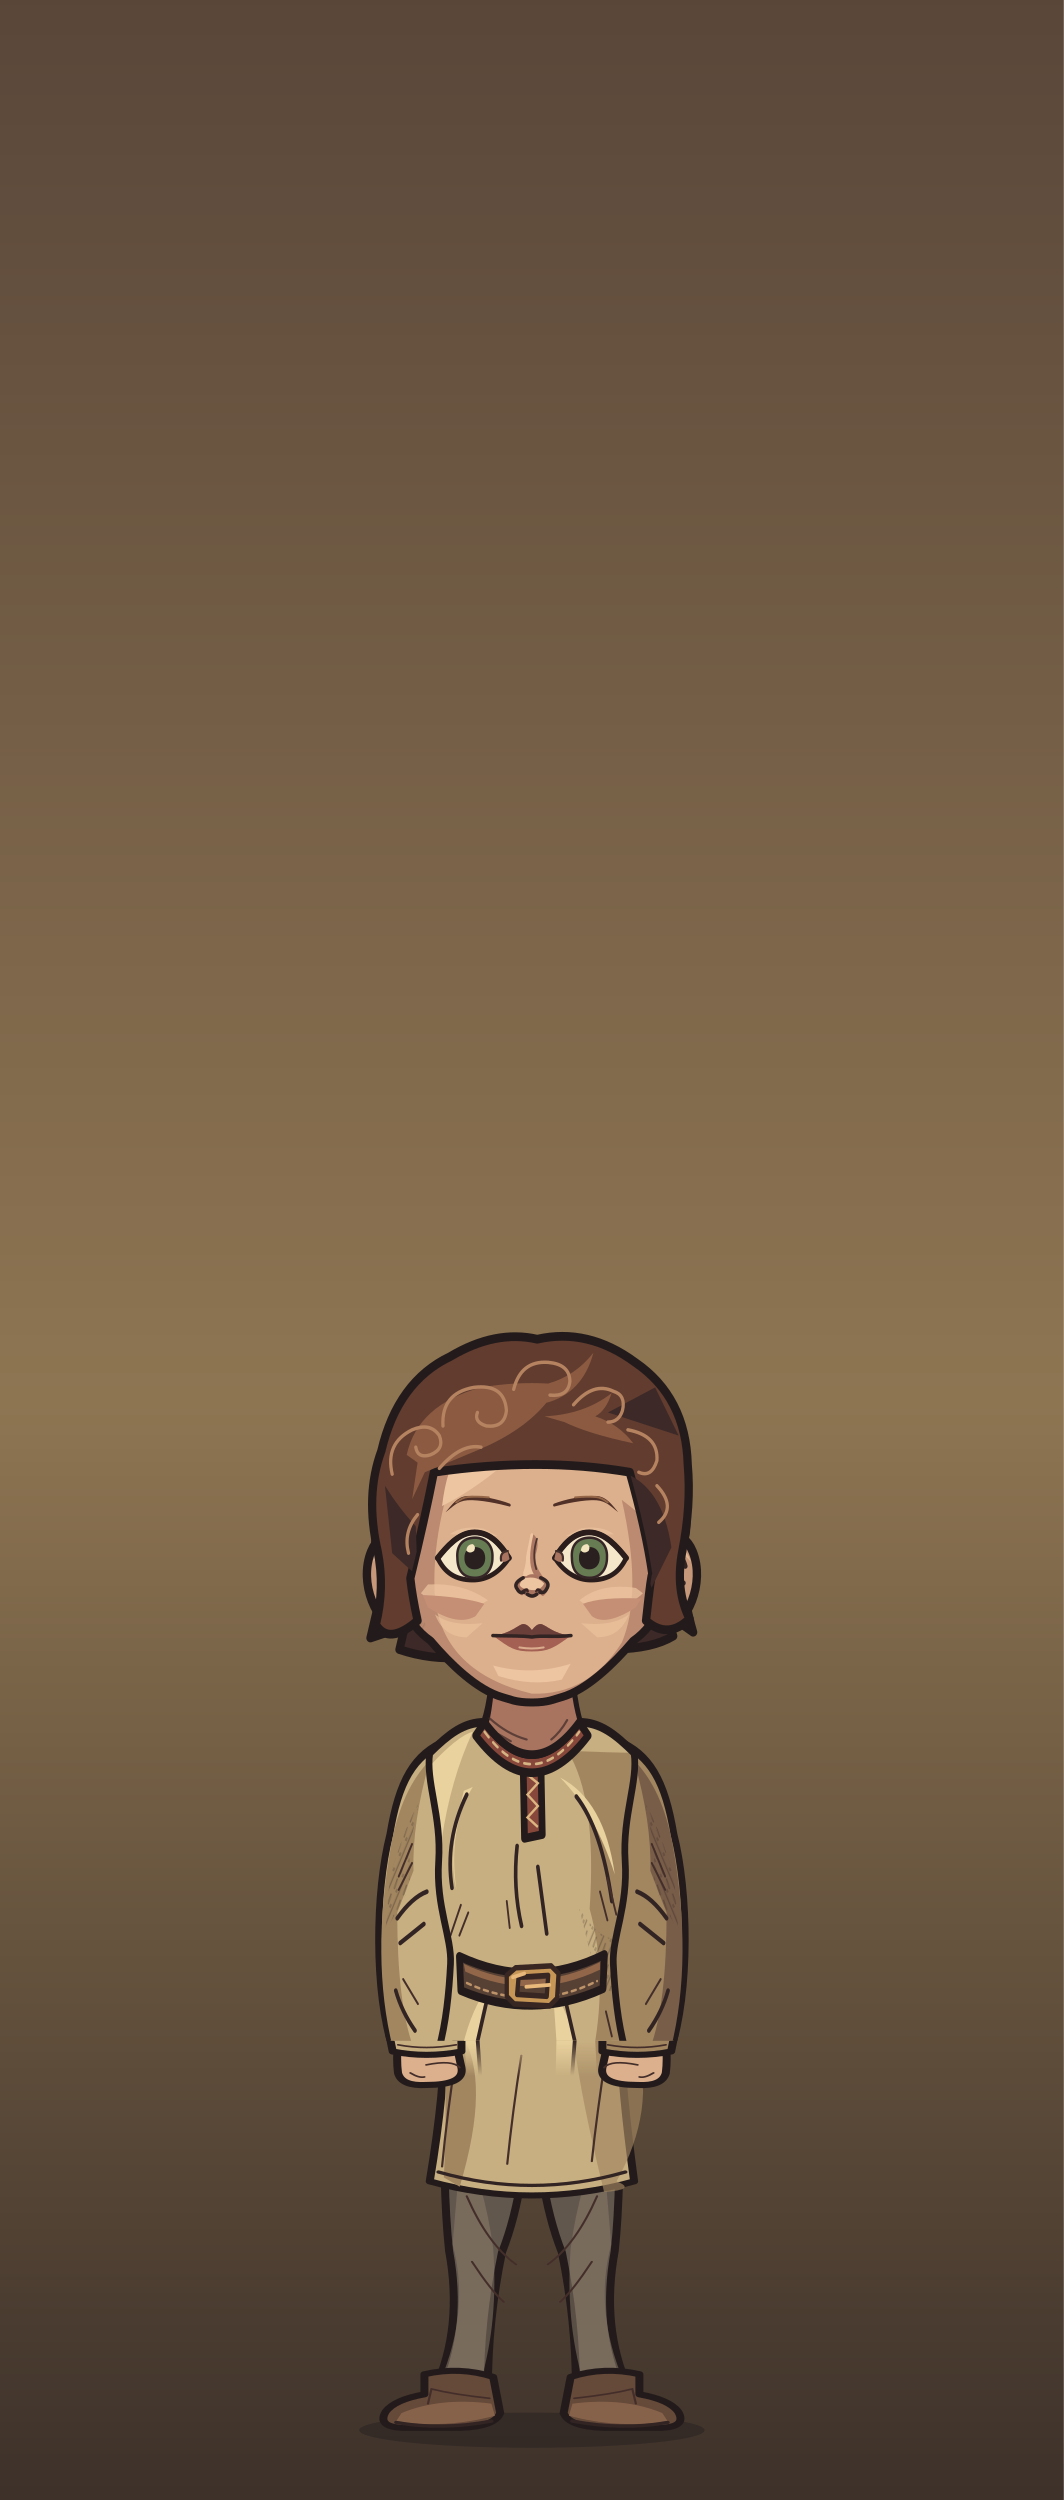
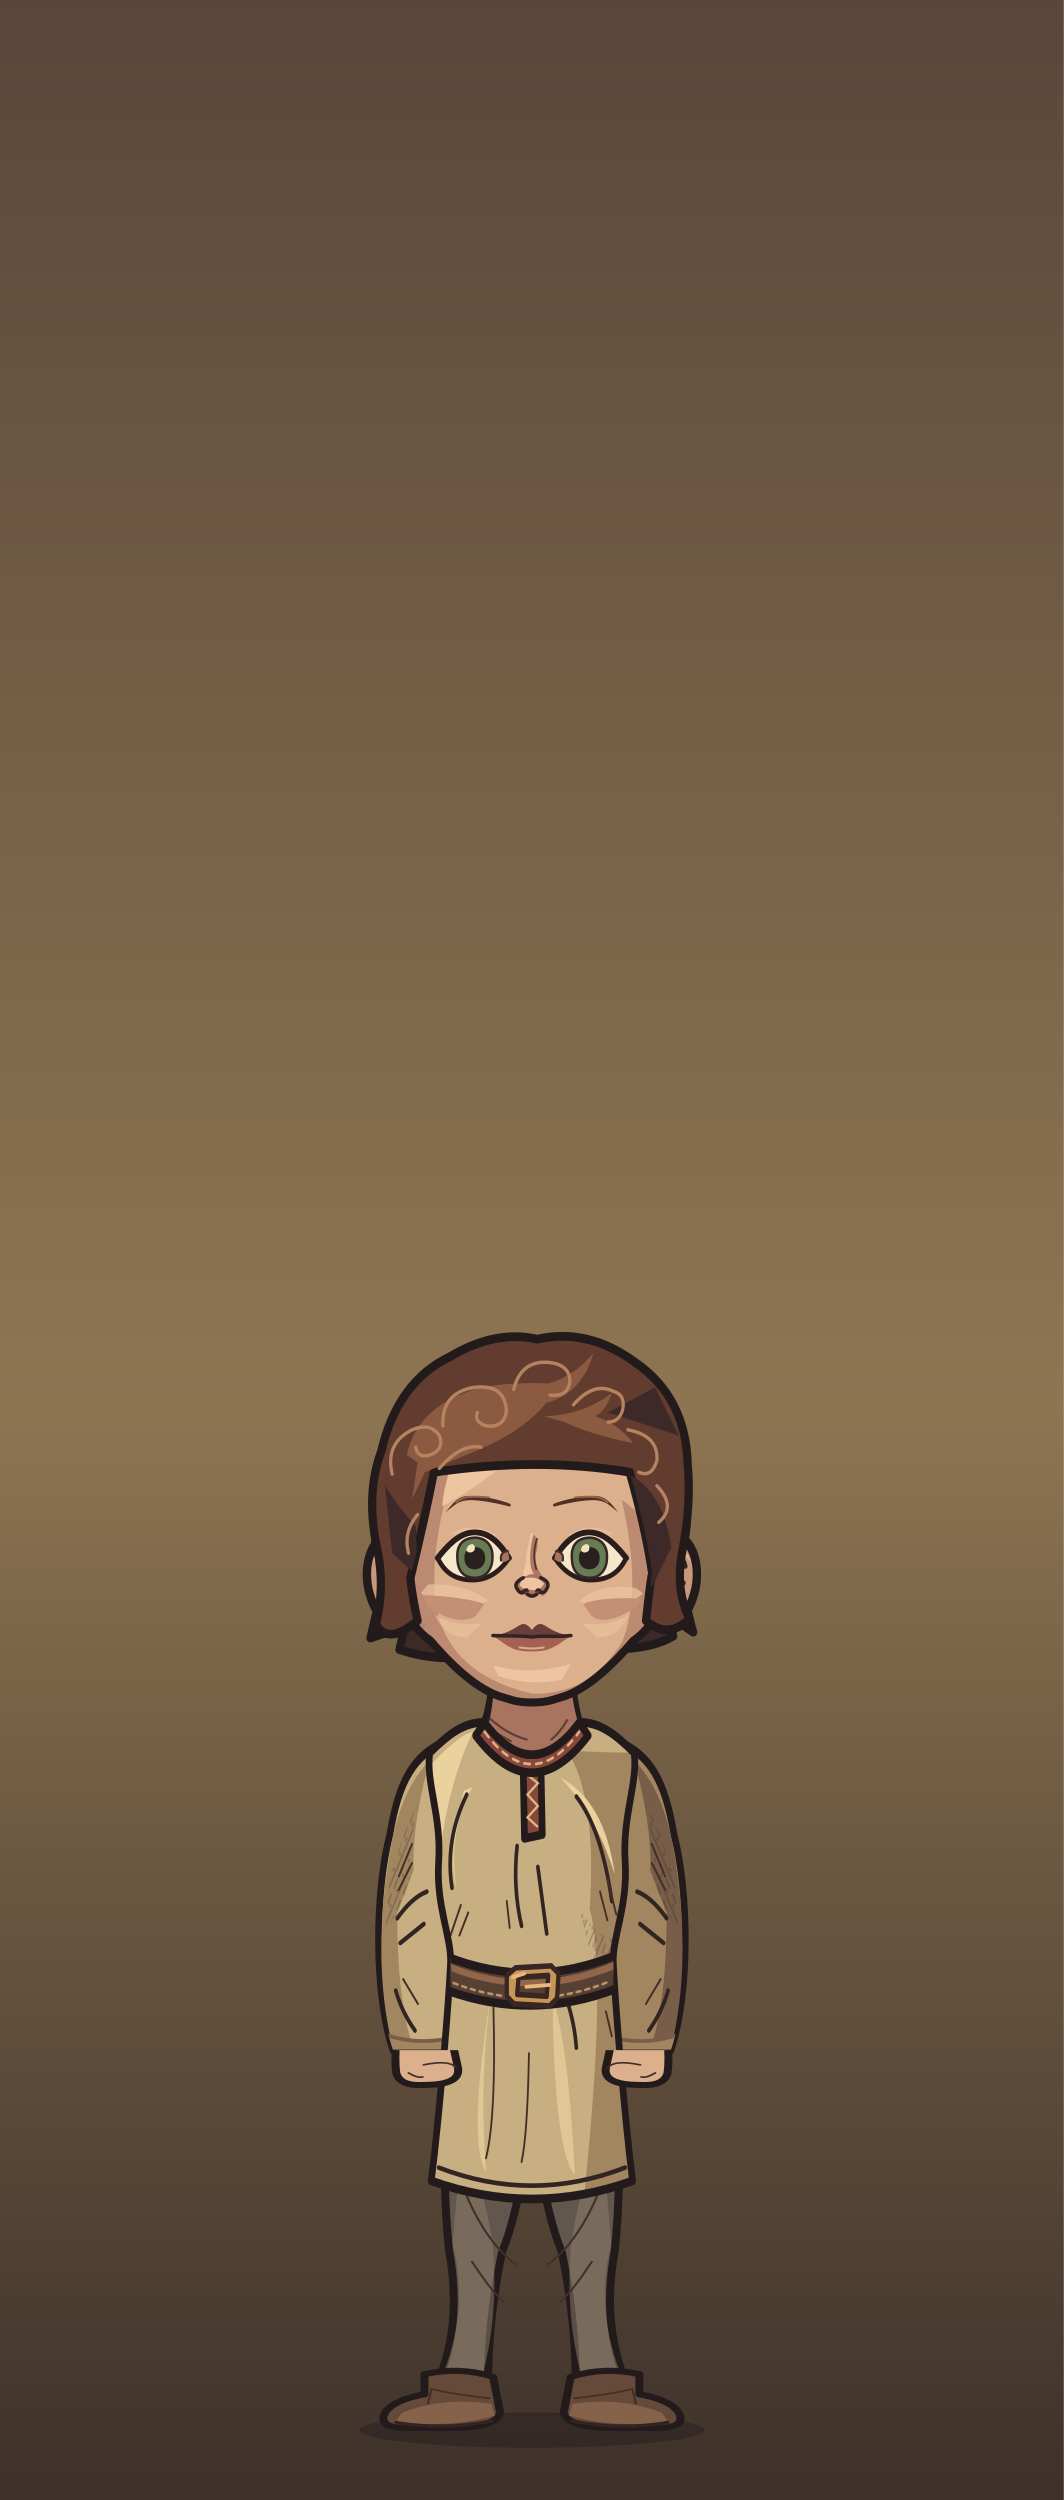
<svg xmlns="http://www.w3.org/2000/svg" xmlns:xlink="http://www.w3.org/1999/xlink" aria-labelledby="title" width="320" height="752" viewBox="0 0 320 752" role="img">
  <defs>
    <style>
      .edge {stroke:#231b1b;stroke-width:4.55;stroke-linecap:round;stroke-linejoin:round}
      .seam {fill:none;stroke:#332424;stroke-width:2.45;stroke-linecap:round;stroke-linejoin:round}
      .etch {fill:none;stroke:#442e2a;stroke-width:1.25;stroke-linecap:round}
      .hair-line {fill:none;stroke:#967661;stroke-width:1.45;stroke-linecap:round}
      .white {fill:#f5e7ca;stroke:#2a1d1c;stroke-width:2.65;stroke-linejoin:round}
      .label {fill:#efdfc1;font:600 20px Georgia,serif}
      .muted {fill:#b8aa96;font:13px 'Segoe UI',sans-serif}
      .section {fill:#dcbb8e;font:600 14px 'Segoe UI',sans-serif}
    </style>
    <linearGradient id="umber" x2="0" y2="1" gradientUnits="objectBoundingBox">
      <stop stop-color="#594639" />
      <stop offset=".56" stop-color="#8e7552" />
      <stop offset="1" stop-color="#3c3029" />
    </linearGradient>
    <linearGradient id="ash" x2="0" y2="1" gradientUnits="objectBoundingBox">
      <stop stop-color="#3b423d" />
      <stop offset=".56" stop-color="#7a7d67" />
      <stop offset="1" stop-color="#242b28" />
    </linearGradient>
    <linearGradient id="rose" x2="0" y2="1" gradientUnits="objectBoundingBox">
      <stop stop-color="#51404a" />
      <stop offset=".56" stop-color="#8a6972" />
      <stop offset="1" stop-color="#372c33" />
    </linearGradient>
    <pattern id="paper-grain" width="63" height="57" patternUnits="userSpaceOnUse">
      <path d="M1 16l2-1m21-4 5-2m16 7 6-1M12 32l3-1m16 11 4-1m20-14 4 1M4 51l5-1m41 0 9-2" fill="none" stroke="#231a1b" stroke-width=".85" opacity=".19" />
      <path d="M4 5l9-1m29 2 2-1M1 40l4-1m12 9 1-1m21-23 4-1m9 12 5-2" fill="none" stroke="#f0dbb5" stroke-width=".85" opacity=".23" />
      <path d="M16 19h.6m13-3h.7m28 6h.7m-39 15h.6m23 4h.6m-12 11h.7m29-39h.7" fill="none" stroke="#21191a" stroke-width="1.2" opacity=".28" stroke-linecap="round" />
    </pattern>
    <pattern id="ink-lines" width="7" height="9" patternUnits="userSpaceOnUse" patternTransform="rotate(28)">
      <path d="M1 -2V10m2.8-8 .6 6m1.9-1v5" stroke="#271d1d" stroke-width=".95" fill="none" opacity=".65" />
    </pattern>
    <radialGradient id="vignette" cx=".5" cy=".39" r=".72">
      <stop offset=".47" stop-color="#20191c" stop-opacity="0" />
      <stop offset="1" stop-color="#20191c" stop-opacity=".48" />
    </radialGradient>
    <g id="firs" fill="currentColor">
      <path d="M10 439Q15 379 12 300L9 220 15 146 15 54 19 80 21 147 28 230 25 326 29 439Z" />
      <path d="M17 169Q27 174 45 174L57 169 49 179 27 187 17 185                M18 194Q29 196 52 192L63 183 56 194 26 205 16 207                M15 225Q46 230 67 218L77 206 71 223 42 238 18 241                M17 252Q48 255 78 245L91 230 84 249 52 266 20 269                M14 282Q40 281 71 278L88 261 84 281 57 291 19 298                M19 312Q43 316 69 310L88 299 84 310 58 322 22 325" />
      <path d="M6 312 0 315V284L11 285M0 266 13 270V250L0 249M0 220 15 221 15 206 0 202                M0 180 16 181V167L0 165M0 141 15 150V138L0 133M0 112 17 127V118L0 104" />
      <path d="M64 440Q55 380 58 324L59 258 63 217 68 222 65 266 68 328 76 440Z                M63 291Q78 294 89 282L100 267 96 283 81 301 62 307                M63 323Q80 323 106 304L98 321 68 339                M63 316Q44 306 37 293L41 307 64 329Z" />
    </g>
    <g id="brambles" fill="none" stroke="currentColor" stroke-linecap="round" stroke-linejoin="round">
      <path stroke-width="3.8" d="M9 440Q13 401 21 380T26 333m-8 57Q39 375 43 352m-28 46Q6 377 0 376M41 440Q41 402 63 385m-20 44q26-6 39-30" />
      <path stroke-width="2" d="M23 364l14-13m-12 4-7-15m20 29 17-4m-15-1 1-11m13 49 2-17m2 14 18-5m-34 32q-12-10-17-10" />
    </g>
    <g id="night-scratches" fill="none" stroke="currentColor" stroke-width="1.2" stroke-linecap="round">
      <path d="M16 113q32-11 54-8m-30 9 16-3m184-40q19-4 44 1m-11 7 19 4                M24 335q33-3 68-16m-44 16 26-4m164-9q31 5 60-3m-39 8 38-3                M27 391q22-6 52-5m168 14q28-8 57-8m-40 11 24-4                M55 178l18-6m177 36 17 3m-12-4 17-1" />
    </g>
    <g id="shirt-setting">
      <rect width="320" height="440" fill="url(#umber)" />
      <path d="M50 217q24 8 64 1l-15 7-56 6m176-90q39-13 70-5l-26 4 28 2-64 6" fill="#856c54" opacity=".5" />
      <use xlink:href="#firs" style="color:#342827" opacity=".52" transform="translate(-26 8)" />
      <use xlink:href="#firs" style="color:#413128" opacity=".58" transform="translate(340 101) scale(-1 .81)" />
      <use xlink:href="#night-scratches" style="color:#dfbb87" opacity=".28" />
      <use xlink:href="#brambles" style="color:#291f22" opacity=".71" />
      <rect width="320" height="440" fill="url(#vignette)" />
      <rect width="320" height="440" fill="url(#paper-grain)" />
    </g>
    <g id="armor-setting">
      <rect width="320" height="440" fill="url(#ash)" />
      <path d="M42 173q49-4 68 3l-43 6 25 3-49 4m151 35q47 10 104-6l-26 14-62 8Z" fill="#707764" opacity=".48" />
      <use xlink:href="#firs" style="color:#27312c" opacity=".64" transform="translate(-36 30)" />
      <use xlink:href="#firs" style="color:#303833" opacity=".75" transform="translate(324 45) scale(-.86 1.03)" />
      <use xlink:href="#brambles" style="color:#252a27" opacity=".62" transform="translate(319 10) scale(-1 1)" />
      <use xlink:href="#night-scratches" style="color:#d8d8a9" opacity=".28" transform="translate(-2 21)" />
      <rect width="320" height="440" fill="url(#vignette)" />
      <rect width="320" height="440" fill="url(#paper-grain)" />
    </g>
    <g id="woman-setting">
      <rect width="320" height="440" fill="url(#rose)" />
      <path d="M44 235q40-4 76-1l-20 6-36 2 19 3-44 5m183-50q35 3 60-3l-24 9-31 2" fill="#775d65" opacity=".6" />
      <use xlink:href="#firs" style="color:#3b2b34" opacity=".58" transform="translate(-20 84) scale(.86 .91)" />
      <use xlink:href="#firs" style="color:#3d2e39" opacity=".68" transform="translate(327 54) scale(-.85 .98)" />
      <path d="M300 440q-2-82-6-173l-9-103 7-35 12 42 9 98 7 171Z                M294 195q-10-18-25-24l-15-1 13-4 11 2 18 15                M285 162q-13-22-34-27l-7 4 7-11 17 4 20 17                M303 242q-18-23-36-27l-13 3 15-9 11 2 21 15" fill="#3a2b33" opacity=".64" />
      <use xlink:href="#brambles" style="color:#2d2229" opacity=".8" transform="translate(12 6)" />
      <use xlink:href="#night-scratches" style="color:#e1b8a8" opacity=".28" transform="translate(0 7)" />
      <rect width="320" height="440" fill="url(#vignette)" />
      <rect width="320" height="440" fill="url(#paper-grain)" />
    </g>
    <pattern id="mail-rings" width="14" height="13" patternUnits="userSpaceOnUse" patternTransform="rotate(-7)">
      <path d="M-1 2q3-3 6 0 1 3-2 5Q0 8-1 5M6 2q3-3 6 0 1 3-2 5Q7 8 6 5M3 8q3-3 6 0 1 3-2 5-3 1-4-2M10 8q3-3 6 0" fill="none" stroke="#2d2c28" stroke-width="1.6" stroke-linecap="round" />
      <path d="M-.5 4q1.5-2 3-1m5 1q1.4-2 3-1M4 10q1.5-2 3-1m4 1q1.4-2 3-1" fill="none" stroke="#9a9b87" stroke-width="1.12" opacity=".78" stroke-linecap="round" />
    </pattern>
    <pattern id="armor-plates" width="47" height="24" patternUnits="userSpaceOnUse" patternTransform="translate(4 4) rotate(2)">
      <path d="M1 0l21 .7 1 18-3 3-17-1-1-4Zm24 1 19-1 2 15-3 7-19-2Z" fill="#85867a" stroke="#352e2a" stroke-width="1.75" stroke-linejoin="round" />
      <path d="M2 2l18 .2-.2 4L5 7 4 17Zm24 0 16-1 1 4-14 2-3 10Z" fill="#a9a58d" />
      <path d="M19 4l4 14-3 3-16-1 13-4Zm22 2 4 10-2 5-17-1 13-4Z" fill="#62655f" />
      <path d="M7 7l1-.5m6 12 3-2m16-7 5-1m-7 5 4-2" fill="none" stroke="#d0c0a0" stroke-width=".9" opacity=".76" />
      <path d="M6 12q2-2 2.7 1-1 2.2-2.7.5Zm12 1q1.8-2 2.4.6-1 2.6-2.5.8Zm11 1q1-2.2 2.8-1-.2 2.9-2.8 2.1Zm12-2q2.2-1.4 2.3.8-1 2.3-2.3.5Z" fill="#3c342d" />
    </pattern>
    <clipPath id="portrait-frame">
-       <rect width="320" height="440" />
+       <rect width="320" height="752" />
    </clipPath>
    <clipPath id="wardrobe-torso-mask">
-       <path d="M128 273 C114 273 104 279 91 289 C88 304 99 322 97 346 C95 370 106 386 105 400 C104 415 102 431 97 445 H223 C218 431 216 415 215 400 C214 386 225 370 223 346 C221 322 232 304 229 289 C216 279 206 273 192 273 Q160 307 128 273Z" />
+       <path d="M128 273 C114 273 104 279 91 289 C88 304 99 322 97 346 C95 370 106 386 105 400 C104 418 98 476 92 514 Q160 533 228 514 C222 476 216 418 215 400 C214 386 225 370 223 346 C221 322 232 304 229 289 C216 279 206 273 192 273 Q160 307 128 273Z" />
+     </clipPath>
+     <clipPath id="wardrobe-sleeve-mask">
+       <path d="M102 283 C80 290 70 304 64 332 C54 362 53 415 66 445 H108 L120 336Z" />
    </clipPath>
    <clipPath id="face-shape-clip">
      <path d="M 160 67 C 199 67 226 84 230 128 C 231 143 233 164 233 177 C 233 189 233 202 217.5 213 C 206.53 226 191.02 241 176.72 245 C 172.72 246 169.68 248 160 248 C 150.32 248 147.28 246 143.28 245 C 128.98 241 113.47 226 102.5 213 C 87 202 87 189 87 177 C 87 164 89 143 90 128 C 94 84 121 67 160 67 Z" />
    </clipPath>
    <clipPath id="face-features-eye-left">
      <path d="M-21 0 C-16 -6 -9 -14 0 -14 C9 -14 15 -7 19.5 0 C14 8 7 12 -1 12 C-11 12 -17 8 -21 0Z" />
    </clipPath>
    <clipPath id="face-features-eye-right">
      <path d="M-21 0 C-16 -6 -9 -14 0 -14 C9 -14 15 -7 19.5 0 C14 8 7 12 -1 12 C-11 12 -17 8 -21 0Z" />
    </clipPath>
    <clipPath id="face-features-nose-bridge">
      <path d="M154 144H167V179L172 185V187H149V185L154 179Z" />
    </clipPath>
    <clipPath id="hair-crown-clip">
      <path d="M97 198q-16 13-23 2 5-19 1-38-7-29 2-52 9-36 38-49 25-14 48-9 28-6 54 12 28 18 29 53 2 21-3 45-4 20 4 35-12 11-24 1Q226 172 226.5 174Q223 151 214 121Q164 113 106 121Q101 145 93 176Q94 185 97 198Z" />
    </clipPath>
-     <clipPath id="full-costume-join-outline">
-       <path d="M110 435 Q111 474 102 545 Q160 566 218 545 Q211 477 210 435Z" />
-     </clipPath>
-     <linearGradient id="full-costume-join-fade" x1="0" y1="0" x2="0" y2="1">
-       <stop offset="0" stop-color="#fff" />
-       <stop offset="1" stop-color="#000" />
-     </linearGradient>
-     <mask id="full-costume-join-mask" maskUnits="userSpaceOnUse" x="0" y="440" width="320" height="26">
-       <rect x="0" y="440" width="320" height="26" fill="url(#full-costume-join-fade)" />
-     </mask>
+     <clipPath id="full-costume-hands-clip">
+       <rect x="0" y="447" width="320" height="305" />
+     </clipPath>
  </defs>
  <rect width="320" height="752" fill="url(#umber)" />
  <g data-part="child-figure" transform="translate(160 731) scale(0.53) translate(-160 -661)">
    <g data-part="full-costume">
      <ellipse cx="160" cy="661" rx="98" ry="10" fill="#261f20" opacity=".5" />
      <g transform="matrix(1 0 0 .76 0 105.6)">
        <g>
          <path d="M111 469 L158 469 Q158 548 143 598 Q135 649 135 700 H105 Q121 654 113 597 Q109 548 111 469Z" fill="#62574d" class="edge" />
          <path d="M120 514 Q133 546 138 595 Q141 649 131 694 H108Q125 641 115 592Z" fill="#8c7c69" opacity=".53" />
          <path d="M123 556Q135 592 151 607 M126 605Q137 627 144 635" class="etch" />
          <g transform="translate(0 0)">
            <path d="M99 689Q119 683 138 691L142 718Q139 728 120 729H86Q72 728 77 717Q82 708 99 704Z" fill="#654939" class="edge" />
            <path d="M86 718Q108 706 137 711L139 720Q110 730 83 724Z" fill="#87624a" />
            <path d="M101 711L103 700Q115 704 136 707" class="etch" />
            <path d="M83 725Q108 731 137 724" class="seam" />
          </g>
        </g>
        <g transform="translate(320 0) scale(-1 1)">
          <path d="M111 469 L158 469 Q158 548 143 598 Q135 649 135 700 H105 Q121 654 113 597 Q109 548 111 469Z" fill="#62574d" class="edge" />
          <path d="M120 514 Q133 546 138 595 Q141 649 131 694 H108Q125 641 115 592Z" fill="#8c7c69" opacity=".53" />
          <path d="M123 556Q135 592 151 607 M126 605Q137 627 144 635" class="etch" />
          <g transform="translate(0 0)">
            <path d="M99 689Q119 683 138 691L142 718Q139 728 120 729H86Q72 728 77 717Q82 708 99 704Z" fill="#654939" class="edge" />
            <path d="M86 718Q108 706 137 711L139 720Q110 730 83 724Z" fill="#87624a" />
            <path d="M101 711L103 700Q115 704 136 707" class="etch" />
            <path d="M83 725Q108 731 137 724" class="seam" />
          </g>
        </g>
-         <path d="M110 435 Q111 474 102 545 Q160 566 218 545 Q211 477 210 435Z" fill="#c8af81" class="edge" />
-         <path d="M120 435 Q137 470 119 549 L110 542 Q112 495 110 435Z" fill="#a28660" />
-         <path d="M184 442Q188 484 201 553Q220 551 208 545 Q231 491 219 440Z" fill="#a28660" opacity=".66" />
-         <path d="M117 451Q112 493 109 534" class="etch" />
-         <path d="M154 451Q149 493 146 532" class="etch" />
-         <path d="M202 451Q197 493 194 530" class="etch" />
-         <path d="M107 538Q160 558 213 538" class="seam" />
-         <g clip-path="url(#full-costume-join-outline)" mask="url(#full-costume-join-mask)">
-           <use transform="matrix(1 0 0 -4 0 2200)" xlink:href="#full-costume-upper" />
-         </g>
-         <g>
-           <path d="M84 441 Q83 454 84 464 Q86 474 100 473Q122 473 120 460 L117 442Z" fill="#dcb08c" class="edge" data-part="hand" />
-           <path d="M100 458Q115 454 119 460 M91 464q5 4 8 3" class="etch" />
-           <path d="M79 435H120L120 448Q100 453 81 448Z" fill="#c8af81" class="edge" />
-           <path d="M84 443Q100 447 117 443" class="etch" />
-         </g>
-         <g transform="translate(320 0) scale(-1 1)">
-           <path d="M84 441 Q83 454 84 464 Q86 474 100 473Q122 473 120 460 L117 442Z" fill="#dcb08c" class="edge" data-part="hand" />
-           <path d="M100 458Q115 454 119 460 M91 464q5 4 8 3" class="etch" />
-           <path d="M79 435H120L120 448Q100 453 81 448Z" fill="#a28660" class="edge" />
-           <path d="M84 443Q100 447 117 443" class="etch" />
-         </g>
-       </g>
-     </g>
-     <g clip-path="url(#portrait-frame)" id="full-costume-upper">
+       </g>
+     </g>
+     <g clip-path="url(#portrait-frame)">
      <g id="hair-back" transform="matrix(1.029 0 0 1.094 -4.706 -15.059)">
        <path d="M104 96q-25 16-27 45-7 21 0 42l-6 24 19-6-3 12q35 11 69-6 59 12 82-1l-4-12 15 10q-9-29-4-52 4-39-23-58Z" fill="#3d2927" class="edge" />
      </g>
      <g data-part="neck">
        <g id="face-shape-neck">
          <path d="M 139 219 Q 138 249 132 263 Q 125 270 109 278 L 126 301 194 301 211 278 Q 195 270 188 263 Q 183 250 181 219 Z" fill="#d0a282" class="edge" />
          <path d="M 139 224 181 224 Q 182 247 187 262 Q 178 275 160 277 Q 142 275 134 266 Q 139 249 139 224 Z" fill="#a87460" />
          <path d="M 136 257 q 10 9 21 12 m -16 -3 7 4 m 32 -12 q -4 7 -9 11" class="etch" opacity=".75" />
        </g>
      </g>
      <g data-part="wardrobe" transform="matrix(0.84 0 0 1.08 25.6 -35.6)">
        <path d="M102 283 C80 290 70 304 64 332 C54 362 53 415 66 445 H108 L120 336Z" fill="#c8af81" class="edge" />
        <path d="M65 337 Q72 308 91 293 Q79 326 80 351 L69 373 Q69 421 80 444 H66 Q51 397 65 337Z" fill="#a28660" />
        <path d="M64 354 Q75 326 84 315 Q75 342 78 359 L61 383Z" fill="url(#ink-lines)" opacity=".44" />
        <path d="M69 376 q10 -11 20 -14 m-18 27 16 -10 M68 414 q4 11 13 21" class="seam" />
        <path d="M70 354 l9 -17 m-9 24 9 -14 m-6 61 10 13" class="etch" />
+         <g clip-path="url(#wardrobe-sleeve-mask)">
+           <path d="M60 437Q87 444 113 437V445H60Z" fill="#a28660" />
+           <path d="M60 437Q87 444 113 437" fill="none" stroke="#785d49" stroke-width="2" />
+         </g>
        <g transform="translate(320 0) scale(-1 1)">
          <path d="M102 283 C80 290 70 304 64 332 C54 362 53 415 66 445 H108 L120 336Z" fill="#a28660" class="edge" />
          <path d="M65 337 Q72 308 91 293 Q79 326 80 351 L69 373 Q69 421 80 444 H66 Q51 397 65 337Z" fill="#785d49" />
          <path d="M64 354 Q75 326 84 315 Q75 342 78 359 L61 383Z" fill="url(#ink-lines)" opacity=".44" />
          <path d="M69 376 q10 -11 20 -14 m-18 27 16 -10 M68 414 q4 11 13 21" class="seam" />
          <path d="M70 354 l9 -17 m-9 24 9 -14 m-6 61 10 13" class="etch" />
-         </g>
-         <path d="M128 273 C114 273 104 279 91 289 C88 304 99 322 97 346 C95 370 106 386 105 400 C104 415 102 431 97 445 H223 C218 431 216 415 215 400 C214 386 225 370 223 346 C221 322 232 304 229 289 C216 279 206 273 192 273 Q160 307 128 273Z" fill="#c8af81" />
+           <g clip-path="url(#wardrobe-sleeve-mask)">
+             <path d="M60 437Q87 444 113 437V445H60Z" fill="#a28660" />
+             <path d="M60 437Q87 444 113 437" fill="none" stroke="#785d49" stroke-width="2" />
+           </g>
+         </g>
+         <path d="M128 273 C114 273 104 279 91 289 C88 304 99 322 97 346 C95 370 106 386 105 400 C104 418 98 476 92 514 Q160 533 228 514 C222 476 216 418 215 400 C214 386 225 370 223 346 C221 322 232 304 229 289 C216 279 206 273 192 273 Q160 307 128 273Z" fill="#c8af81" />
        <g data-part="torso" clip-path="url(#wardrobe-torso-mask)">
          <path d="M91 296 Q110 280 120 278 Q105 303 99 335Z" fill="#ead29e" />
-           <path d="M184 288 Q216 289 229 289 L246 444 H202 Q211 405 199 371 Q204 313 184 288Z" fill="#a28660" />
+           <path d="M184 288 Q216 289 229 289 L233 524 H195 Q211 405 199 371 Q204 313 184 288Z" fill="#a28660" />
          <path d="M92 344 Q102 359 98 381 L83 402 L75 359Z" fill="#a28660" />
          <path d="M192 371 Q208 390 220 386 L219 416 L205 412Z" fill="url(#ink-lines)" opacity=".42" />
          <path d="M120 307 Q103 329 109 361 Q103 342 114 309Z M179 302 Q209 314 216 353 Q203 321 179 302Z" fill="#ead29e" />
-           <path d="M133 409 Q124 426 123 444 H113 Q119 423 133 409Z M174 412 Q184 426 192 445 H177Z" fill="#ead29e" />
-           <path d="M116 311 Q101 335 106 360 M190 312 Q207 329 214 367 M150 338 q-3 22 3 42 m11 -31 6 35 M129 421 l-7 24 m60 -28 8 27" class="seam" />
+           <path d="M133 412Q124 460 129 509Q116 494 133 412Z M174 418Q185 444 189 511Q175 498 174 418Z" fill="#ead29e" opacity=".68" />
+           <path d="M134 423Q136 480 129 502 M158 447Q157 490 153 504" class="etch" />
+           <path d="M97 507Q160 526 223 507" class="seam" />
+           <path d="M116 311 Q101 335 106 360 M190 312 Q207 329 214 367 M150 338 q-3 22 3 42 m11 -31 6 35 M184 420q5 12 6 24" class="seam" />
          <path d="M112 369 l-7 16 m12 -12 -6 12 M211 355 l6 19 m-11 -12 5 15 M143 367 l2 14 m65 44 4 13" class="etch" />
          <path d="M154 292h12l1 40-12 2Z" fill="#87483b" class="edge" />
          <path d="M156 300l8 5-7 6 7 6-7 6 7 5" fill="none" stroke="#ddb581" stroke-width="1.4" />
          <path d="M128 273 Q160 307 192 273 L198 280 Q160 319 122 280Z" fill="#87483b" class="edge" />
          <path d="M128 278 Q160 312 192 278" fill="none" stroke="#d6b585" stroke-width="1.45" stroke-dasharray="4 4" stroke-linecap="round" />
        </g>
-         <path d="M128 273 C114 273 104 279 91 289 C88 304 99 322 97 346 C95 370 106 386 105 400 C104 415 102 431 97 445 H223 C218 431 216 415 215 400 C214 386 225 370 223 346 C221 322 232 304 229 289 C216 279 206 273 192 273 Q160 307 128 273Z" fill="none" class="edge" />
+         <path d="M128 273 C114 273 104 279 91 289 C88 304 99 322 97 346 C95 370 106 386 105 400 C104 418 98 476 92 514 Q160 533 228 514 C222 476 216 418 215 400 C214 386 225 370 223 346 C221 322 232 304 229 289 C216 279 206 273 192 273 Q160 307 128 273Z" fill="none" class="edge" />
        <g data-part="belt" clip-path="url(#wardrobe-torso-mask)">
-           <path d="M111 396 Q160 414 209 395 L208 413 Q160 430 112 414Z" fill="#574034" class="edge" />
-           <path d="M114 400 Q160 417 206 399 L206 403 Q160 420 115 404Z" fill="#916649" />
-           <path d="M116 410 Q160 426 204 409" fill="none" stroke="#bd9369" stroke-width="1.35" stroke-dasharray="3 3" stroke-linecap="round" />
+           <path d="M102 396 Q160 414 218 395 L217 413 Q160 430 103 414Z" fill="#574034" class="edge" />
+           <path d="M105 400 Q160 417 215 399 L215 403 Q160 420 106 404Z" fill="#916649" />
+           <path d="M107 410 Q160 426 213 409" fill="none" stroke="#bd9369" stroke-width="1.35" stroke-dasharray="3 3" stroke-linecap="round" />
          <path d="M149 402l24 -1 5 4-1 13-5 4-24 -1-5 -4v-11Z M151 407l-1 9 20 1 1 -11Z" fill="#c69657" fill-rule="evenodd" stroke="#372621" stroke-width="2.9" stroke-linejoin="round" />
          <path d="M156 412l16 -1m-25 -4 8 -2" fill="none" stroke="#e9b97b" stroke-width="2" stroke-linecap="round" />
        </g>
      </g>
      <g id="face-shape">
        <g id="face-shape-ears">
          <g transform="translate(97 179) scale(-1.046 1.19)">
            <path d="M -4 -15 C 7 -26 22 -25 27 -14 C 34 1 24 21 12 23 L -4 18 Z" fill="#c7987a" class="edge" />
            <path d="M 7 -15 C 16 -20 24 -16 26 -9 C 22 -14 16 -14 13 -11 L 10 -1 Z" fill="#edc5a0" opacity=".66" />
            <path d="M 23 -7 Q 20 -17 10 -11 L 7 2 M 22 1 Q 15 -2 11 6" class="seam" />
          </g>
          <g transform="translate(223 179) scale(1.046 1.19)">
            <path d="M -4 -15 C 7 -26 22 -25 27 -14 C 34 1 24 21 12 23 L -4 18 Z" fill="#c7987a" class="edge" />
            <path d="M 7 -15 C 16 -20 24 -16 26 -9 C 22 -14 16 -14 13 -11 L 10 -1 Z" fill="#edc5a0" opacity=".66" />
            <path d="M 23 -7 Q 20 -17 10 -11 L 7 2 M 22 1 Q 15 -2 11 6" class="seam" />
          </g>
        </g>
        <path d="M 160 67 C 199 67 226 84 230 128 C 231 143 233 164 233 177 C 233 189 233 202 217.5 213 C 206.53 226 191.02 241 176.72 245 C 172.72 246 169.68 248 160 248 C 150.32 248 147.28 246 143.28 245 C 128.98 241 113.47 226 102.5 213 C 87 202 87 189 87 177 C 87 164 89 143 90 128 C 94 84 121 67 160 67 Z" fill="#dcb08c" />
        <g clip-path="url(#face-shape-clip)">
          <path d="M 70 141 Q 104 91 123 97 Q 102 148 105 189 Q 110 231 160 243 Q 192 244 211 214 Q 223 186 211 133 Q 235 151 250 174 L 250 265 70 265 Z" fill="#bb8a70" />
          <path d="M 109 136.5 Q 114 93 142 92 Q 173 83 195 101 Q 174 92 152 106 Q 130 126 109 136.5 Z" fill="#edc5a0" />
          <g transform="translate(160 0) scale(-1 1)">
            <path d="M 25 190 Q 39 180 59 181 L 63 186 Q 53 194 32 194 Z" fill="#edc5a0" opacity=".72" />
            <path d="M 27 192 Q 39 188 62 187 L 59 194 Q 42 205 32 199 Z" fill="#c58f76" />
            <path d="M 28 203 Q 46 205 55 198 Q 50 211 37 211 Z" fill="#edc5a0" opacity=".62" />
          </g>
          <g transform="translate(160 0) scale(1 1)">
            <path d="M 27 190 Q 39 180 59 183 L 63 186 Q 53 196 32 194 Z" fill="#edc5a0" opacity=".72" />
            <path d="M 29 192 Q 39 188 62 189 L 59 194 Q 42 205 34 199 Z" fill="#c58f76" />
            <path d="M 28 203 Q 46 205 55 198 Q 50 211 37 211 Z" fill="#edc5a0" opacity=".62" />
          </g>
          <path d="M 92 183 Q 99 211 120 232 L 132 247 119 248 Q 98 234 85 212 Z M 229 184 Q 224 217 203 241 L 193 250 209 247 Q 230 233 240 211 Z" fill="url(#ink-lines)" opacity=".14" />
          <path d="M 138 227 Q 160 233 182 226 L 177 235 Q 160 239 141 233 Z" fill="#edc5a0" />
        </g>
        <path d="M 160 67 C 199 67 226 84 230 128 C 231 143 233 164 233 177 C 233 189 233 202 217.5 213 C 206.53 226 191.02 241 176.72 245 C 172.72 246 169.68 248 160 248 C 150.32 248 147.28 246 143.28 245 C 128.98 241 113.47 226 102.5 213 C 87 202 87 189 87 177 C 87 164 89 143 90 128 C 94 84 121 67 160 67 Z" fill="none" class="edge" />
      </g>
      <g clip-path="url(#face-shape-clip)">
        <g data-part="eyes">
          <g transform="matrix(1 0 0 1.04 127.5 166)">
            <path d="M-14 -13 Q-7 -18 5 -16 L13 -12" fill="#edc5a0" opacity=".65" />
            <path d="M-21 0 C-16 -6 -9 -14 0 -14 C9 -14 15 -7 19.5 0 C14 8 7 12 -1 12 C-11 12 -17 8 -21 0Z" class="white" />
            <g clip-path="url(#face-features-eye-left)">
              <g transform="translate(0 0) scale(1 1)">
                <path d="M-9.8 0 C-10.4 -7 -6.6 -10.9 0 -11.1 C6.1 -11.2 10.5 -7 10.1 -.3 C10.2 5.9 6.4 11 0 10.8 C-6.1 10.7 -9.7 7.2 -9.8 0Z" fill="#687c54" stroke="#352526" stroke-width="1.4" />
                <path d="M-5.8 -.2C-5.9-3.8-3.5-6 .1-6 3.8-6 6-3.6 6 .1 6 3.9 3.3 6.3-.2 6.2-3.9 6.1-6 3.3-5.8-.2Z" fill="#2a2020" />
                <path d="M-4.7-4.1Q-4.4-7.4-1.1-7.6 .9-6.3-.3-3.9-2.9-2-4.7-4.1Z" fill="#f3e4bd" />
              </g>
            </g>
            <path d="M-21 0 C-16 -6 -9 -14 0 -14 C9 -14 15 -7 19.5 0" fill="none" stroke="#2a1d1c" stroke-width="3.15" stroke-linecap="round" />
            <path d="M18.8 -3.8 Q14.2 -3.4 15 1.4 Q16.5 3.2 19.8 .6Z" fill="#a87460" />
            <path d="M18.8 -3.8 Q14.2 -3.4 15 1.4" class="etch" />
          </g>
          <g transform="matrix(-1 0 0 1.04 192.5 166)">
            <path d="M-14 -13 Q-7 -18 5 -16 L13 -12" fill="#edc5a0" opacity=".65" />
            <path d="M-21 0 C-16 -6 -9 -14 0 -14 C9 -14 15 -7 19.5 0 C14 8 7 12 -1 12 C-11 12 -17 8 -21 0Z" class="white" />
            <g clip-path="url(#face-features-eye-right)">
              <g transform="translate(0 0) scale(-1 1)">
                <path d="M-9.8 0 C-10.4 -7 -6.6 -10.9 0 -11.1 C6.1 -11.2 10.5 -7 10.1 -.3 C10.2 5.9 6.4 11 0 10.8 C-6.1 10.7 -9.7 7.2 -9.8 0Z" fill="#687c54" stroke="#352526" stroke-width="1.4" />
                <path d="M-5.8 -.2C-5.9-3.8-3.5-6 .1-6 3.8-6 6-3.6 6 .1 6 3.9 3.3 6.3-.2 6.2-3.9 6.1-6 3.3-5.8-.2Z" fill="#2a2020" />
                <path d="M-4.7-4.1Q-4.4-7.4-1.1-7.6 .9-6.3-.3-3.9-2.9-2-4.7-4.1Z" fill="#f3e4bd" />
              </g>
            </g>
            <path d="M-21 0 C-16 -6 -9 -14 0 -14 C9 -14 15 -7 19.5 0" fill="none" stroke="#2a1d1c" stroke-width="3.15" stroke-linecap="round" />
            <path d="M18.8 -3.8 Q14.2 -3.4 15 1.4 Q16.5 3.2 19.8 .6Z" fill="#a87460" />
            <path d="M18.8 -3.8 Q14.2 -3.4 15 1.4" class="etch" />
          </g>
        </g>
        <g data-part="brows">
          <g transform="matrix(1 0 0 1 127.5 137)">
            <path d="M-16.5 3 C-12.75 -1.328 -10 -5.818 -4 -6.218 C3 -6.618 14 -4.218 20 -1.828 Q21 -1 20 -0.172 C14 -1.782 3 -4.182 -4 -3.782 C-10 -3.382 -12.75 0.328 -16.5 3Z" fill="#513027" />
            <path d="M-10.5 -2.55 Q-7 -5.3 -4 -5.6 Q1 -6.1 8 -5.4" fill="none" stroke="#956748" stroke-width="1.1" stroke-linecap="round" />
          </g>
          <g transform="matrix(-1 0 0 1 192.5 137)">
            <path d="M-16.5 3 C-12.75 -1.328 -10 -5.818 -4 -6.218 C3 -6.618 14 -4.218 20 -1.828 Q21 -1 20 -0.172 C14 -1.782 3 -4.182 -4 -3.782 C-10 -3.382 -12.75 0.328 -16.5 3Z" fill="#513027" />
            <path d="M-10.5 -2.55 Q-7 -5.3 -4 -5.6 Q1 -6.1 8 -5.4" fill="none" stroke="#956748" stroke-width="1.1" stroke-linecap="round" />
          </g>
        </g>
        <g data-part="nose" transform="translate(160 160) scale(.82 .82) translate(-160 -160)">
          <g clip-path="url(#face-features-nose-bridge)">
            <path d="M159 151 Q161 148 161 154 Q157 169 162 177 L158 183 152 182 Q156 174 156 166Z" fill="#edc5a0" />
            <path d="M161 151 Q166 155 162.5 165 Q161.5 174 170 183 L167 187 161 178 Q156.5 170 161 151Z" fill="#a87460" opacity=".93" />
            <path d="M163.5 154 Q160 165 163 175" class="etch" opacity=".9" />
          </g>
          <path d="M156 180 Q160 177 165 180 C167 180 166.09 180 168.5 182 Q172.5 186 170.5 190 Q167.5 196 166.09 192 Q160 197 153.91 192 Q153.5 195 149.5 190 Q147.5 186 151.5 183 Q154 179 156 180Z" fill="#a87460" />
          <path d="M157 181 Q164 180 168.5 185 Q165.95 190 160 189.5 Q152.775 189 151.5 186 Q153 181 157 181Z" fill="#edc5a0" />
          <path d="M153.91 181 Q146.5 185 150.0 189 Q151.5 192 154.5 191 M166.09 181 Q173.5 184 170.0 189 Q168.5 192 165.5 191" class="seam" />
          <path d="M152.65 190 q5.25 -4 5.25 1 q-5.25 -1 -5.25 -1Z M162.1 191 q1 -5 5.25 -1 q-2 0 -5.25 1Z" fill="#3b2524" />
          <path d="M156.8 192.3 Q160.25 195 163.3 192.3" class="seam" />
        </g>
        <g data-part="mouth" transform="translate(160 160) scale(.82 .82) translate(-160 -160)">
          <path d="M133 221 C145.15 220 151 213 154 213 Q157 213 160 217.2 Q163 213 166 213 C169 213 174.85 220 187 221 C174.85 230 171 232 160 232 C148 232 145.15 230 133 221Z" fill="#a36053" />
          <path d="M133 221 C145.15 220 151 213 154 213 Q157 213 160 217.2 Q163 213 166 213 C169 213 174.85 220 187 221 C174.85 222.25 167 220.7 160 222 C153 221 145.15 221.4 133 221Z" fill="#56322f" opacity=".72" />
          <path d="M133 221 C145.15 221.4 153 221 160 222 C167 220.7 174.85 222.25 187 221" class="seam" />
          <path d="M151.36 229.2 Q160 230.7 168.1 229.2" fill="none" stroke="#edc5a0" stroke-width="1.4" stroke-linecap="round" opacity=".76" />
        </g>
      </g>
      <g id="hair-front">
        <g transform="matrix(1.029 0 0 1.094 -4.706 -15.059)">
          <path d="M97 198q-16 13-23 2 5-19 1-38-7-29 2-52 9-36 38-49 25-14 48-9 28-6 54 12 28 18 29 53 2 21-3 45-4 20 4 35-12 11-24 1Q226 172 226.5 174Q223 151 214 121Q164 113 106 121Q101 145 93 176Q94 185 97 198Z" fill="#613c2f" class="edge" />
          <g clip-path="url(#hair-crown-clip)">
            <path d="M91 112q6-26 41-35 19-3 37-2 15-4 25-16-6 21-26 26-13 15-39 25l-28 11-7 14 3-19Zm76-20q22-1 37-12-3 9-9 12 13 4 21 14-25-5-38-11Z" fill="#8b5a41" />
            <path d="M79 128q8 12 17 21l1 26-14-12Zm123-38 26-13 13 25Z M210 121q22 7 27 39l-11 21Z" fill="#3d2927" />
            <path d="M83 122q-4-16 11-23 10-4 15 3 3 7-5 10-7 2-8-4M111 97q-1-17 17-20 17-2 18 12-1 9-11 8-7-2-5-7M150 78q4-15 19-14 12 1 12 10-1 8-11 7M183 86q11-12 22-7 7 2 5 10-2 6-8 6M213 99q17 3 16 16-3 9-10 6M229 128q11 11 1 19M109 119q12-13 23-11M97 143q-8 9-5 20" fill="none" stroke="#b68361" stroke-width="1.8" stroke-linecap="round" stroke-linejoin="round" />
          </g>
        </g>
      </g>
    </g>
+     <g data-part="handheld-equipment">
+       <g transform="matrix(1 0 0 .76 0 105.6)">
+         <g data-part="hands" clip-path="url(#full-costume-hands-clip)">
+           <g>
+             <path d="M83 441 Q82 454 83 464 Q85 474 98.5 473Q120 473 118 460 L115 442Z" fill="#dcb08c" class="edge" data-part="hand" />
+             <path d="M98.5 458Q113 454 117 460 M90 464q5 4 8 3" class="etch" />
+           </g>
+           <g transform="translate(320 0) scale(-1 1)">
+             <path d="M83 441 Q82 454 83 464 Q85 474 98.5 473Q120 473 118 460 L115 442Z" fill="#dcb08c" class="edge" data-part="hand" />
+             <path d="M98.5 458Q113 454 117 460 M90 464q5 4 8 3" class="etch" />
+           </g>
+         </g>
+       </g>
+     </g>
  </g>
</svg>
